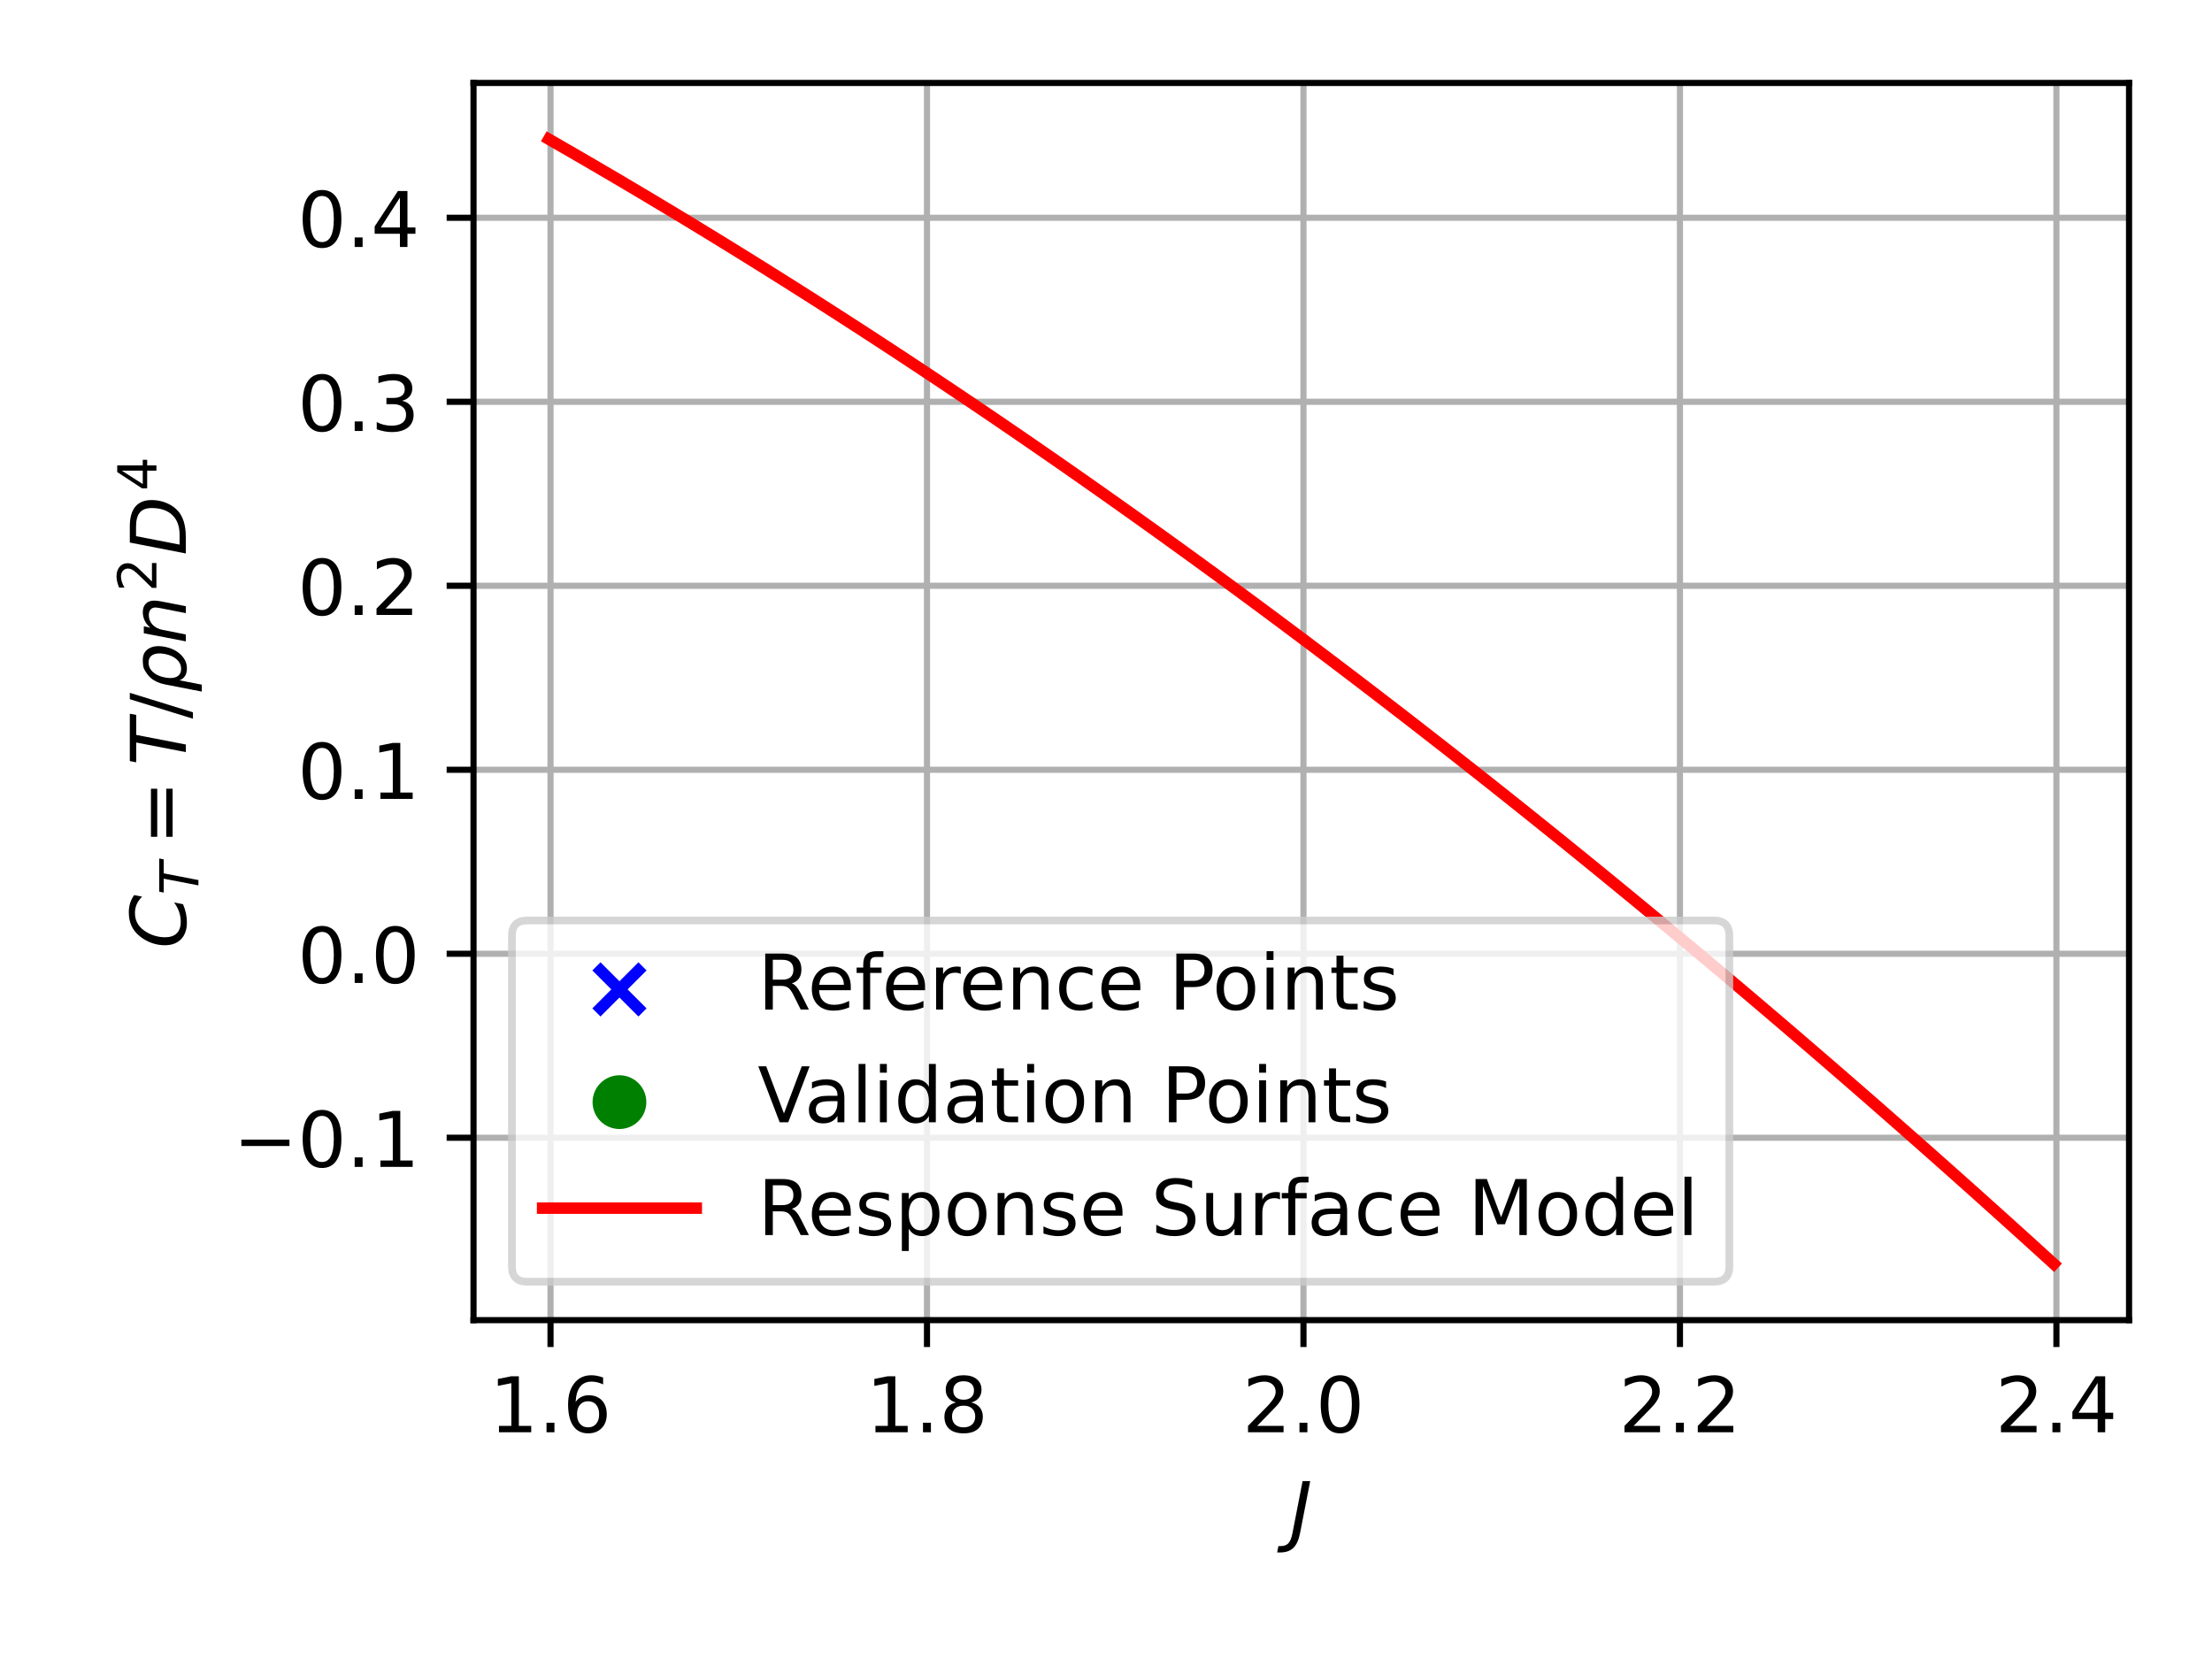
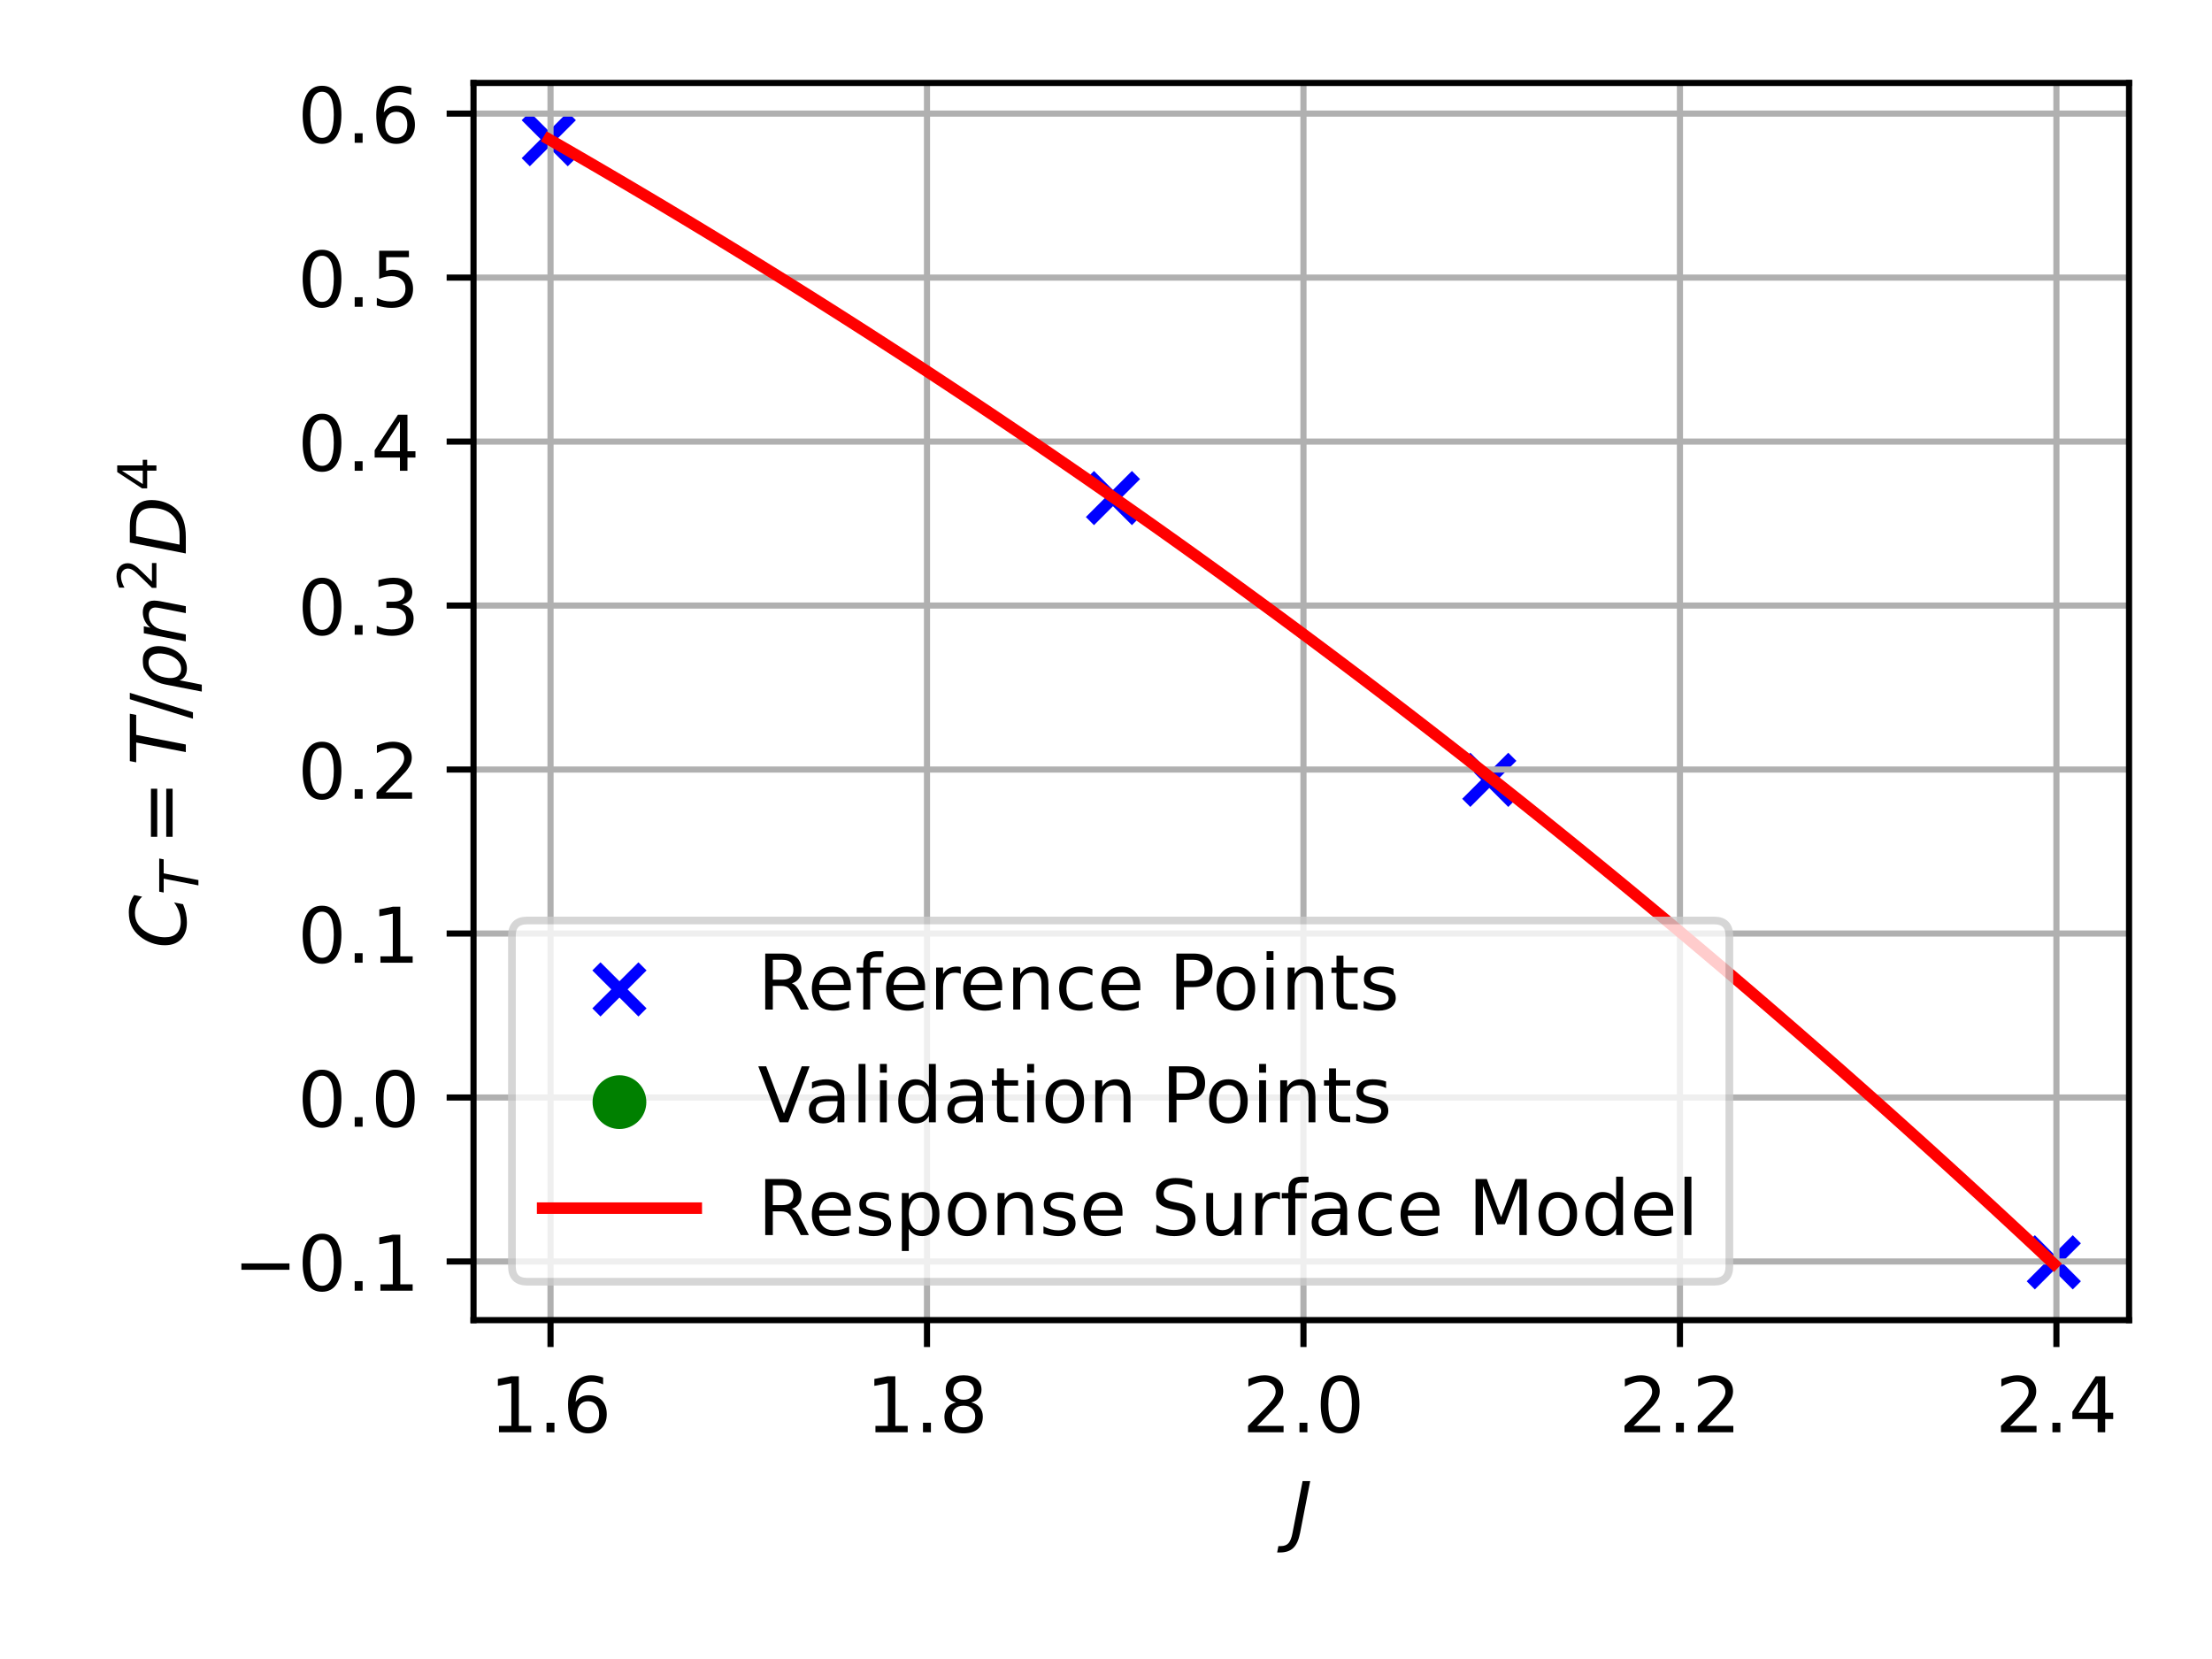
<svg xmlns="http://www.w3.org/2000/svg" xmlns:xlink="http://www.w3.org/1999/xlink" width="288pt" height="216pt" viewBox="0 0 288 216" version="1.1">
  <defs>
    <style type="text/css">*{stroke-linejoin: round; stroke-linecap: butt}</style>
  </defs>
  <g id="figure_1">
    <g id="patch_1">
      <path d="M 0 216  L 288 216  L 288 0  L 0 0  z " style="fill: #ffffff" />
    </g>
    <g id="axes_1">
      <g id="patch_2">
        <path d="M 61.652 171.88  L 277.2 171.88  L 277.2 10.8  L 61.652 10.8  z " style="fill: #ffffff" />
      </g>
-       <g id="PathCollection_1" />
+       <g id="PathCollection_1">
+         <defs>
+           <path id="m44c5ce918c" d="M -3 3  L 3 -3  M -3 -3  L 3 3  " style="stroke: #0000ff; stroke-width: 1.5" />
+         </defs>
+         <g clip-path="url(#p1666f99419)">
+           <use xlink:href="#m44c5ce918c" x="144.906" y="64.847" style="fill: #0000ff; stroke: #0000ff; stroke-width: 1.5" />
+           <use xlink:href="#m44c5ce918c" x="71.45" y="18.122" style="fill: #0000ff; stroke: #0000ff; stroke-width: 1.5" />
+           <use xlink:href="#m44c5ce918c" x="193.904" y="101.534" style="fill: #0000ff; stroke: #0000ff; stroke-width: 1.5" />
+           <use xlink:href="#m44c5ce918c" x="267.402" y="164.352" style="fill: #0000ff; stroke: #0000ff; stroke-width: 1.5" />
+         </g>
+       </g>
      <g id="PathCollection_2" />
      <g id="matplotlib.axis_1">
        <g id="xtick_1">
          <g id="line2d_1">
-             <path d="M 71.677 171.88  L 71.677 10.8  " clip-path="url(#pb34cb0d547)" style="fill: none; stroke: #b0b0b0; stroke-width: 0.8; stroke-linecap: square" />
+             <path d="M 71.677 171.88  L 71.677 10.8  " clip-path="url(#p1666f99419)" style="fill: none; stroke: #b0b0b0; stroke-width: 0.8; stroke-linecap: square" />
          </g>
          <g id="line2d_2">
            <defs>
-               <path id="mb09e593b8b" d="M 0 0  L 0 3.5  " style="stroke: #000000; stroke-width: 0.8" />
-             </defs>
-             <g>
-               <use xlink:href="#mb09e593b8b" x="71.677" y="171.88" style="stroke: #000000; stroke-width: 0.8" />
+               <path id="mbea253a109" d="M 0 0  L 0 3.5  " style="stroke: #000000; stroke-width: 0.8" />
+             </defs>
+             <g>
+               <use xlink:href="#mbea253a109" x="71.677" y="171.88" style="stroke: #000000; stroke-width: 0.8" />
            </g>
          </g>
          <g id="text_1">
            <g transform="translate(63.72524 186.4784) scale(0.1 -0.1)">
              <defs>
                <path id="DejaVuSans-31" d="M 794 531  L 1825 531  L 1825 4091  L 703 3866  L 703 4441  L 1819 4666  L 2450 4666  L 2450 531  L 3481 531  L 3481 0  L 794 0  L 794 531  z " transform="scale(0.015625)" />
                <path id="DejaVuSans-2e" d="M 684 794  L 1344 794  L 1344 0  L 684 0  L 684 794  z " transform="scale(0.015625)" />
                <path id="DejaVuSans-36" d="M 2113 2584  Q 1688 2584 1439 2293  Q 1191 2003 1191 1497  Q 1191 994 1439 701  Q 1688 409 2113 409  Q 2538 409 2786 701  Q 3034 994 3034 1497  Q 3034 2003 2786 2293  Q 2538 2584 2113 2584  z M 3366 4563  L 3366 3988  Q 3128 4100 2886 4159  Q 2644 4219 2406 4219  Q 1781 4219 1451 3797  Q 1122 3375 1075 2522  Q 1259 2794 1537 2939  Q 1816 3084 2150 3084  Q 2853 3084 3261 2657  Q 3669 2231 3669 1497  Q 3669 778 3244 343  Q 2819 -91 2113 -91  Q 1303 -91 875 529  Q 447 1150 447 2328  Q 447 3434 972 4092  Q 1497 4750 2381 4750  Q 2619 4750 2861 4703  Q 3103 4656 3366 4563  z " transform="scale(0.015625)" />
              </defs>
              <use xlink:href="#DejaVuSans-31" />
              <use xlink:href="#DejaVuSans-2e" x="63.623" />
              <use xlink:href="#DejaVuSans-36" x="95.41" />
            </g>
          </g>
        </g>
        <g id="xtick_2">
          <g id="line2d_3">
-             <path d="M 120.693 171.88  L 120.693 10.8  " clip-path="url(#pb34cb0d547)" style="fill: none; stroke: #b0b0b0; stroke-width: 0.8; stroke-linecap: square" />
+             <path d="M 120.693 171.88  L 120.693 10.8  " clip-path="url(#p1666f99419)" style="fill: none; stroke: #b0b0b0; stroke-width: 0.8; stroke-linecap: square" />
          </g>
          <g id="line2d_4">
            <g>
-               <use xlink:href="#mb09e593b8b" x="120.693" y="171.88" style="stroke: #000000; stroke-width: 0.8" />
+               <use xlink:href="#mbea253a109" x="120.693" y="171.88" style="stroke: #000000; stroke-width: 0.8" />
            </g>
          </g>
          <g id="text_2">
            <g transform="translate(112.7418 186.4784) scale(0.1 -0.1)">
              <defs>
                <path id="DejaVuSans-38" d="M 2034 2216  Q 1584 2216 1326 1975  Q 1069 1734 1069 1313  Q 1069 891 1326 650  Q 1584 409 2034 409  Q 2484 409 2743 651  Q 3003 894 3003 1313  Q 3003 1734 2745 1975  Q 2488 2216 2034 2216  z M 1403 2484  Q 997 2584 770 2862  Q 544 3141 544 3541  Q 544 4100 942 4425  Q 1341 4750 2034 4750  Q 2731 4750 3128 4425  Q 3525 4100 3525 3541  Q 3525 3141 3298 2862  Q 3072 2584 2669 2484  Q 3125 2378 3379 2068  Q 3634 1759 3634 1313  Q 3634 634 3220 271  Q 2806 -91 2034 -91  Q 1263 -91 848 271  Q 434 634 434 1313  Q 434 1759 690 2068  Q 947 2378 1403 2484  z M 1172 3481  Q 1172 3119 1398 2916  Q 1625 2713 2034 2713  Q 2441 2713 2670 2916  Q 2900 3119 2900 3481  Q 2900 3844 2670 4047  Q 2441 4250 2034 4250  Q 1625 4250 1398 4047  Q 1172 3844 1172 3481  z " transform="scale(0.015625)" />
              </defs>
              <use xlink:href="#DejaVuSans-31" />
              <use xlink:href="#DejaVuSans-2e" x="63.623" />
              <use xlink:href="#DejaVuSans-38" x="95.41" />
            </g>
          </g>
        </g>
        <g id="xtick_3">
          <g id="line2d_5">
-             <path d="M 169.71 171.88  L 169.71 10.8  " clip-path="url(#pb34cb0d547)" style="fill: none; stroke: #b0b0b0; stroke-width: 0.8; stroke-linecap: square" />
+             <path d="M 169.71 171.88  L 169.71 10.8  " clip-path="url(#p1666f99419)" style="fill: none; stroke: #b0b0b0; stroke-width: 0.8; stroke-linecap: square" />
          </g>
          <g id="line2d_6">
            <g>
-               <use xlink:href="#mb09e593b8b" x="169.71" y="171.88" style="stroke: #000000; stroke-width: 0.8" />
+               <use xlink:href="#mbea253a109" x="169.71" y="171.88" style="stroke: #000000; stroke-width: 0.8" />
            </g>
          </g>
          <g id="text_3">
            <g transform="translate(161.7584 186.4784) scale(0.1 -0.1)">
              <defs>
                <path id="DejaVuSans-32" d="M 1228 531  L 3431 531  L 3431 0  L 469 0  L 469 531  Q 828 903 1448 1529  Q 2069 2156 2228 2338  Q 2531 2678 2651 2914  Q 2772 3150 2772 3378  Q 2772 3750 2511 3984  Q 2250 4219 1831 4219  Q 1534 4219 1204 4116  Q 875 4013 500 3803  L 500 4441  Q 881 4594 1212 4672  Q 1544 4750 1819 4750  Q 2544 4750 2975 4387  Q 3406 4025 3406 3419  Q 3406 3131 3298 2873  Q 3191 2616 2906 2266  Q 2828 2175 2409 1742  Q 1991 1309 1228 531  z " transform="scale(0.015625)" />
                <path id="DejaVuSans-30" d="M 2034 4250  Q 1547 4250 1301 3770  Q 1056 3291 1056 2328  Q 1056 1369 1301 889  Q 1547 409 2034 409  Q 2525 409 2770 889  Q 3016 1369 3016 2328  Q 3016 3291 2770 3770  Q 2525 4250 2034 4250  z M 2034 4750  Q 2819 4750 3233 4129  Q 3647 3509 3647 2328  Q 3647 1150 3233 529  Q 2819 -91 2034 -91  Q 1250 -91 836 529  Q 422 1150 422 2328  Q 422 3509 836 4129  Q 1250 4750 2034 4750  z " transform="scale(0.015625)" />
              </defs>
              <use xlink:href="#DejaVuSans-32" />
              <use xlink:href="#DejaVuSans-2e" x="63.623" />
              <use xlink:href="#DejaVuSans-30" x="95.41" />
            </g>
          </g>
        </g>
        <g id="xtick_4">
          <g id="line2d_7">
-             <path d="M 218.727 171.88  L 218.727 10.8  " clip-path="url(#pb34cb0d547)" style="fill: none; stroke: #b0b0b0; stroke-width: 0.8; stroke-linecap: square" />
+             <path d="M 218.727 171.88  L 218.727 10.8  " clip-path="url(#p1666f99419)" style="fill: none; stroke: #b0b0b0; stroke-width: 0.8; stroke-linecap: square" />
          </g>
          <g id="line2d_8">
            <g>
-               <use xlink:href="#mb09e593b8b" x="218.727" y="171.88" style="stroke: #000000; stroke-width: 0.8" />
+               <use xlink:href="#mbea253a109" x="218.727" y="171.88" style="stroke: #000000; stroke-width: 0.8" />
            </g>
          </g>
          <g id="text_4">
            <g transform="translate(210.775 186.4784) scale(0.1 -0.1)">
              <use xlink:href="#DejaVuSans-32" />
              <use xlink:href="#DejaVuSans-2e" x="63.623" />
              <use xlink:href="#DejaVuSans-32" x="95.41" />
            </g>
          </g>
        </g>
        <g id="xtick_5">
          <g id="line2d_9">
-             <path d="M 267.743 171.88  L 267.743 10.8  " clip-path="url(#pb34cb0d547)" style="fill: none; stroke: #b0b0b0; stroke-width: 0.8; stroke-linecap: square" />
+             <path d="M 267.743 171.88  L 267.743 10.8  " clip-path="url(#p1666f99419)" style="fill: none; stroke: #b0b0b0; stroke-width: 0.8; stroke-linecap: square" />
          </g>
          <g id="line2d_10">
            <g>
-               <use xlink:href="#mb09e593b8b" x="267.743" y="171.88" style="stroke: #000000; stroke-width: 0.8" />
+               <use xlink:href="#mbea253a109" x="267.743" y="171.88" style="stroke: #000000; stroke-width: 0.8" />
            </g>
          </g>
          <g id="text_5">
            <g transform="translate(259.7916 186.4784) scale(0.1 -0.1)">
              <defs>
                <path id="DejaVuSans-34" d="M 2419 4116  L 825 1625  L 2419 1625  L 2419 4116  z M 2253 4666  L 3047 4666  L 3047 1625  L 3713 1625  L 3713 1100  L 3047 1100  L 3047 0  L 2419 0  L 2419 1100  L 313 1100  L 313 1709  L 2253 4666  z " transform="scale(0.015625)" />
              </defs>
              <use xlink:href="#DejaVuSans-32" />
              <use xlink:href="#DejaVuSans-2e" x="63.623" />
              <use xlink:href="#DejaVuSans-34" x="95.41" />
            </g>
          </g>
        </g>
        <g id="text_6">
          <g transform="translate(167.926 200.1362) scale(0.1 -0.1)">
            <defs>
              <path id="DejaVuSans-Oblique-4a" d="M 1069 4666  L 1703 4666  L 856 325  Q 691 -522 298 -901  Q -94 -1281 -800 -1281  L -1050 -1281  L -947 -750  L -750 -750  Q -328 -750 -109 -509  Q 109 -269 225 325  L 1069 4666  z " transform="scale(0.015625)" />
            </defs>
            <use xlink:href="#DejaVuSans-Oblique-4a" transform="translate(0 0.09375)" />
          </g>
        </g>
      </g>
      <g id="matplotlib.axis_2">
        <g id="ytick_1">
          <g id="line2d_11">
-             <path d="M 61.652 148.13  L 277.2 148.13  " clip-path="url(#pb34cb0d547)" style="fill: none; stroke: #b0b0b0; stroke-width: 0.8; stroke-linecap: square" />
+             <path d="M 61.652 164.246  L 277.2 164.246  " clip-path="url(#p1666f99419)" style="fill: none; stroke: #b0b0b0; stroke-width: 0.8; stroke-linecap: square" />
          </g>
          <g id="line2d_12">
            <defs>
-               <path id="m1628532a9c" d="M 0 0  L -3.5 0  " style="stroke: #000000; stroke-width: 0.8" />
-             </defs>
-             <g>
-               <use xlink:href="#m1628532a9c" x="61.652" y="148.13" style="stroke: #000000; stroke-width: 0.8" />
+               <path id="m9f226035cf" d="M 0 0  L -3.5 0  " style="stroke: #000000; stroke-width: 0.8" />
+             </defs>
+             <g>
+               <use xlink:href="#m9f226035cf" x="61.652" y="164.246" style="stroke: #000000; stroke-width: 0.8" />
            </g>
          </g>
          <g id="text_7">
-             <g transform="translate(30.36919 151.9291) scale(0.1 -0.1)">
+             <g transform="translate(30.36919 168.0452) scale(0.1 -0.1)">
              <defs>
                <path id="DejaVuSans-2212" d="M 678 2272  L 4684 2272  L 4684 1741  L 678 1741  L 678 2272  z " transform="scale(0.015625)" />
              </defs>
              <use xlink:href="#DejaVuSans-2212" />
              <use xlink:href="#DejaVuSans-30" x="83.789" />
              <use xlink:href="#DejaVuSans-2e" x="147.412" />
              <use xlink:href="#DejaVuSans-31" x="179.199" />
            </g>
          </g>
        </g>
        <g id="ytick_2">
          <g id="line2d_13">
-             <path d="M 61.652 124.175  L 277.2 124.175  " clip-path="url(#pb34cb0d547)" style="fill: none; stroke: #b0b0b0; stroke-width: 0.8; stroke-linecap: square" />
+             <path d="M 61.652 142.895  L 277.2 142.895  " clip-path="url(#p1666f99419)" style="fill: none; stroke: #b0b0b0; stroke-width: 0.8; stroke-linecap: square" />
          </g>
          <g id="line2d_14">
            <g>
-               <use xlink:href="#m1628532a9c" x="61.652" y="124.175" style="stroke: #000000; stroke-width: 0.8" />
+               <use xlink:href="#m9f226035cf" x="61.652" y="142.895" style="stroke: #000000; stroke-width: 0.8" />
            </g>
          </g>
          <g id="text_8">
-             <g transform="translate(38.74887 127.9746) scale(0.1 -0.1)">
+             <g transform="translate(38.74887 146.6945) scale(0.1 -0.1)">
              <use xlink:href="#DejaVuSans-30" />
              <use xlink:href="#DejaVuSans-2e" x="63.623" />
              <use xlink:href="#DejaVuSans-30" x="95.41" />
            </g>
          </g>
        </g>
        <g id="ytick_3">
          <g id="line2d_15">
-             <path d="M 61.652 100.221  L 277.2 100.221  " clip-path="url(#pb34cb0d547)" style="fill: none; stroke: #b0b0b0; stroke-width: 0.8; stroke-linecap: square" />
+             <path d="M 61.652 121.545  L 277.2 121.545  " clip-path="url(#p1666f99419)" style="fill: none; stroke: #b0b0b0; stroke-width: 0.8; stroke-linecap: square" />
          </g>
          <g id="line2d_16">
            <g>
-               <use xlink:href="#m1628532a9c" x="61.652" y="100.221" style="stroke: #000000; stroke-width: 0.8" />
+               <use xlink:href="#m9f226035cf" x="61.652" y="121.545" style="stroke: #000000; stroke-width: 0.8" />
            </g>
          </g>
          <g id="text_9">
-             <g transform="translate(38.74887 104.02) scale(0.1 -0.1)">
+             <g transform="translate(38.74887 125.3438) scale(0.1 -0.1)">
              <use xlink:href="#DejaVuSans-30" />
              <use xlink:href="#DejaVuSans-2e" x="63.623" />
              <use xlink:href="#DejaVuSans-31" x="95.41" />
            </g>
          </g>
        </g>
        <g id="ytick_4">
          <g id="line2d_17">
-             <path d="M 61.652 76.266  L 277.2 76.266  " clip-path="url(#pb34cb0d547)" style="fill: none; stroke: #b0b0b0; stroke-width: 0.8; stroke-linecap: square" />
+             <path d="M 61.652 100.194  L 277.2 100.194  " clip-path="url(#p1666f99419)" style="fill: none; stroke: #b0b0b0; stroke-width: 0.8; stroke-linecap: square" />
          </g>
          <g id="line2d_18">
            <g>
-               <use xlink:href="#m1628532a9c" x="61.652" y="76.266" style="stroke: #000000; stroke-width: 0.8" />
+               <use xlink:href="#m9f226035cf" x="61.652" y="100.194" style="stroke: #000000; stroke-width: 0.8" />
            </g>
          </g>
          <g id="text_10">
-             <g transform="translate(38.74887 80.06548) scale(0.1 -0.1)">
+             <g transform="translate(38.74887 103.9931) scale(0.1 -0.1)">
              <use xlink:href="#DejaVuSans-30" />
              <use xlink:href="#DejaVuSans-2e" x="63.623" />
              <use xlink:href="#DejaVuSans-32" x="95.41" />
            </g>
          </g>
        </g>
        <g id="ytick_5">
          <g id="line2d_19">
-             <path d="M 61.652 52.312  L 277.2 52.312  " clip-path="url(#pb34cb0d547)" style="fill: none; stroke: #b0b0b0; stroke-width: 0.8; stroke-linecap: square" />
+             <path d="M 61.652 78.843  L 277.2 78.843  " clip-path="url(#p1666f99419)" style="fill: none; stroke: #b0b0b0; stroke-width: 0.8; stroke-linecap: square" />
          </g>
          <g id="line2d_20">
            <g>
-               <use xlink:href="#m1628532a9c" x="61.652" y="52.312" style="stroke: #000000; stroke-width: 0.8" />
+               <use xlink:href="#m9f226035cf" x="61.652" y="78.843" style="stroke: #000000; stroke-width: 0.8" />
            </g>
          </g>
          <g id="text_11">
-             <g transform="translate(38.74887 56.11094) scale(0.1 -0.1)">
+             <g transform="translate(38.74887 82.64238) scale(0.1 -0.1)">
              <defs>
                <path id="DejaVuSans-33" d="M 2597 2516  Q 3050 2419 3304 2112  Q 3559 1806 3559 1356  Q 3559 666 3084 287  Q 2609 -91 1734 -91  Q 1441 -91 1130 -33  Q 819 25 488 141  L 488 750  Q 750 597 1062 519  Q 1375 441 1716 441  Q 2309 441 2620 675  Q 2931 909 2931 1356  Q 2931 1769 2642 2001  Q 2353 2234 1838 2234  L 1294 2234  L 1294 2753  L 1863 2753  Q 2328 2753 2575 2939  Q 2822 3125 2822 3475  Q 2822 3834 2567 4026  Q 2313 4219 1838 4219  Q 1578 4219 1281 4162  Q 984 4106 628 3988  L 628 4550  Q 988 4650 1302 4700  Q 1616 4750 1894 4750  Q 2613 4750 3031 4423  Q 3450 4097 3450 3541  Q 3450 3153 3228 2886  Q 3006 2619 2597 2516  z " transform="scale(0.015625)" />
              </defs>
              <use xlink:href="#DejaVuSans-30" />
              <use xlink:href="#DejaVuSans-2e" x="63.623" />
              <use xlink:href="#DejaVuSans-33" x="95.41" />
            </g>
          </g>
        </g>
        <g id="ytick_6">
          <g id="line2d_21">
-             <path d="M 61.652 28.357  L 277.2 28.357  " clip-path="url(#pb34cb0d547)" style="fill: none; stroke: #b0b0b0; stroke-width: 0.8; stroke-linecap: square" />
+             <path d="M 61.652 57.492  L 277.2 57.492  " clip-path="url(#p1666f99419)" style="fill: none; stroke: #b0b0b0; stroke-width: 0.8; stroke-linecap: square" />
          </g>
          <g id="line2d_22">
            <g>
-               <use xlink:href="#m1628532a9c" x="61.652" y="28.357" style="stroke: #000000; stroke-width: 0.8" />
+               <use xlink:href="#m9f226035cf" x="61.652" y="57.492" style="stroke: #000000; stroke-width: 0.8" />
            </g>
          </g>
          <g id="text_12">
-             <g transform="translate(38.74887 32.15639) scale(0.1 -0.1)">
+             <g transform="translate(38.74887 61.29167) scale(0.1 -0.1)">
              <use xlink:href="#DejaVuSans-30" />
              <use xlink:href="#DejaVuSans-2e" x="63.623" />
              <use xlink:href="#DejaVuSans-34" x="95.41" />
            </g>
          </g>
        </g>
-         <g id="text_13">
+         <g id="ytick_7">
+           <g id="line2d_23">
+             <path d="M 61.652 36.142  L 277.2 36.142  " clip-path="url(#p1666f99419)" style="fill: none; stroke: #b0b0b0; stroke-width: 0.8; stroke-linecap: square" />
+           </g>
+           <g id="line2d_24">
+             <g>
+               <use xlink:href="#m9f226035cf" x="61.652" y="36.142" style="stroke: #000000; stroke-width: 0.8" />
+             </g>
+           </g>
+           <g id="text_13">
+             <g transform="translate(38.74887 39.94098) scale(0.1 -0.1)">
+               <defs>
+                 <path id="DejaVuSans-35" d="M 691 4666  L 3169 4666  L 3169 4134  L 1269 4134  L 1269 2991  Q 1406 3038 1543 3061  Q 1681 3084 1819 3084  Q 2600 3084 3056 2656  Q 3513 2228 3513 1497  Q 3513 744 3044 326  Q 2575 -91 1722 -91  Q 1428 -91 1123 -41  Q 819 9 494 109  L 494 744  Q 775 591 1075 516  Q 1375 441 1709 441  Q 2250 441 2565 725  Q 2881 1009 2881 1497  Q 2881 1984 2565 2268  Q 2250 2553 1709 2553  Q 1456 2553 1204 2497  Q 953 2441 691 2322  L 691 4666  z " transform="scale(0.015625)" />
+               </defs>
+               <use xlink:href="#DejaVuSans-30" />
+               <use xlink:href="#DejaVuSans-2e" x="63.623" />
+               <use xlink:href="#DejaVuSans-35" x="95.41" />
+             </g>
+           </g>
+         </g>
+         <g id="ytick_8">
+           <g id="line2d_25">
+             <path d="M 61.652 14.791  L 277.2 14.791  " clip-path="url(#p1666f99419)" style="fill: none; stroke: #b0b0b0; stroke-width: 0.8; stroke-linecap: square" />
+           </g>
+           <g id="line2d_26">
+             <g>
+               <use xlink:href="#m9f226035cf" x="61.652" y="14.791" style="stroke: #000000; stroke-width: 0.8" />
+             </g>
+           </g>
+           <g id="text_14">
+             <g transform="translate(38.74887 18.59028) scale(0.1 -0.1)">
+               <use xlink:href="#DejaVuSans-30" />
+               <use xlink:href="#DejaVuSans-2e" x="63.623" />
+               <use xlink:href="#DejaVuSans-36" x="95.41" />
+             </g>
+           </g>
+         </g>
+         <g id="text_15">
          <g transform="translate(24.26919 123.49) rotate(-90) scale(0.1 -0.1)">
            <defs>
              <path id="DejaVuSans-Oblique-43" d="M 4447 4306  L 4319 3641  Q 4019 3944 3683 4091  Q 3347 4238 2956 4238  Q 2422 4238 2017 3981  Q 1613 3725 1319 3200  Q 1131 2863 1032 2486  Q 934 2109 934 1728  Q 934 1091 1264 756  Q 1594 422 2222 422  Q 2656 422 3056 561  Q 3456 700 3834 978  L 3688 231  Q 3316 72 2936 -9  Q 2556 -91 2175 -91  Q 1278 -91 773 396  Q 269 884 269 1753  Q 269 2309 461 2846  Q 653 3384 1013 3828  Q 1394 4300 1883 4525  Q 2372 4750 3022 4750  Q 3422 4750 3780 4639  Q 4138 4528 4447 4306  z " transform="scale(0.015625)" />
              <path id="DejaVuSans-Oblique-54" d="M 378 4666  L 4325 4666  L 4225 4134  L 2559 4134  L 1759 0  L 1125 0  L 1925 4134  L 275 4134  L 378 4666  z " transform="scale(0.015625)" />
              <path id="DejaVuSans-3d" d="M 678 2906  L 4684 2906  L 4684 2381  L 678 2381  L 678 2906  z M 678 1631  L 4684 1631  L 4684 1100  L 678 1100  L 678 1631  z " transform="scale(0.015625)" />
              <path id="DejaVuSans-2f" d="M 1625 4666  L 2156 4666  L 531 -594  L 0 -594  L 1625 4666  z " transform="scale(0.015625)" />
              <path id="DejaVuSans-Oblique-3c1" d="M 1203 2875  Q 1453 3194 1981 3475  Q 2188 3584 2756 3584  Q 3394 3584 3694 3078  Q 3994 2572 3834 1747  Q 3672 922 3175 415  Q 2678 -91 2041 -91  Q 1656 -91 1409 63  Q 1163 213 1044 525  L 681 -1331  L 103 -1331  L 697 1716  Q 838 2438 1203 2875  z M 3238 1747  Q 3359 2381 3169 2744  Q 2978 3103 2522 3103  Q 2066 3103 1734 2744  Q 1403 2381 1281 1747  Q 1156 1113 1347 750  Q 1538 391 1994 391  Q 2450 391 2781 750  Q 3113 1113 3238 1747  z " transform="scale(0.015625)" />
              <path id="DejaVuSans-Oblique-6e" d="M 3566 2113  L 3156 0  L 2578 0  L 2988 2091  Q 3016 2238 3031 2350  Q 3047 2463 3047 2528  Q 3047 2791 2881 2937  Q 2716 3084 2419 3084  Q 1956 3084 1622 2776  Q 1288 2469 1184 1941  L 800 0  L 225 0  L 903 3500  L 1478 3500  L 1363 2950  Q 1603 3253 1940 3418  Q 2278 3584 2650 3584  Q 3113 3584 3367 3334  Q 3622 3084 3622 2631  Q 3622 2519 3608 2391  Q 3594 2263 3566 2113  z " transform="scale(0.015625)" />
              <path id="DejaVuSans-Oblique-44" d="M 1081 4666  L 2438 4666  Q 3519 4666 4070 4208  Q 4622 3750 4622 2847  Q 4622 2250 4412 1698  Q 4203 1147 3834 769  Q 3463 381 2891 190  Q 2319 0 1538 0  L 172 0  L 1081 4666  z M 1613 4147  L 909 519  L 1734 519  Q 2794 519 3375 1128  Q 3956 1738 3956 2847  Q 3956 3519 3581 3833  Q 3206 4147 2406 4147  L 1613 4147  z " transform="scale(0.015625)" />
            </defs>
            <use xlink:href="#DejaVuSans-Oblique-43" transform="translate(0 0.765625)" />
            <use xlink:href="#DejaVuSans-Oblique-54" transform="translate(69.82422 -15.64062) scale(0.7)" />
            <use xlink:href="#DejaVuSans-3d" transform="translate(134.7998 0.765625)" />
            <use xlink:href="#DejaVuSans-Oblique-54" transform="translate(238.0713 0.765625)" />
            <use xlink:href="#DejaVuSans-2f" transform="translate(299.1553 0.765625)" />
            <use xlink:href="#DejaVuSans-Oblique-3c1" transform="translate(332.8467 0.765625)" />
            <use xlink:href="#DejaVuSans-Oblique-6e" transform="translate(396.3232 0.765625)" />
            <use xlink:href="#DejaVuSans-32" transform="translate(464.352 39.04688) scale(0.7)" />
            <use xlink:href="#DejaVuSans-Oblique-44" transform="translate(511.6226 0.765625)" />
            <use xlink:href="#DejaVuSans-34" transform="translate(595.6413 39.04688) scale(0.7)" />
          </g>
        </g>
      </g>
-       <g id="line2d_23">
-         <path d="M 71.45 18.122  L 73.429 19.258  L 75.408 20.402  L 77.388 21.553  L 79.367 22.712  L 81.346 23.878  L 83.326 25.051  L 85.305 26.232  L 87.284 27.42  L 89.264 28.615  L 91.243 29.818  L 93.222 31.028  L 95.201 32.246  L 97.181 33.471  L 99.16 34.703  L 101.139 35.942  L 103.119 37.188  L 105.098 38.442  L 107.077 39.703  L 109.057 40.971  L 111.036 42.247  L 113.015 43.529  L 114.995 44.819  L 116.974 46.116  L 118.953 47.42  L 120.933 48.731  L 122.912 50.05  L 124.891 51.375  L 126.871 52.707  L 128.85 54.047  L 130.829 55.393  L 132.809 56.747  L 134.788 58.108  L 136.767 59.475  L 138.747 60.85  L 140.726 62.232  L 142.705 63.62  L 144.684 65.016  L 146.664 66.419  L 148.643 67.828  L 150.622 69.244  L 152.602 70.668  L 154.581 72.098  L 156.56 73.535  L 158.54 74.979  L 160.519 76.43  L 162.498 77.887  L 164.478 79.352  L 166.457 80.823  L 168.436 82.301  L 170.416 83.786  L 172.395 85.277  L 174.374 86.776  L 176.354 88.281  L 178.333 89.793  L 180.312 91.311  L 182.292 92.836  L 184.271 94.368  L 186.25 95.907  L 188.23 97.452  L 190.209 99.004  L 192.188 100.562  L 194.168 102.127  L 196.147 103.699  L 198.126 105.277  L 200.105 106.862  L 202.085 108.454  L 204.064 110.052  L 206.043 111.656  L 208.023 113.267  L 210.002 114.885  L 211.981 116.509  L 213.961 118.139  L 215.94 119.776  L 217.919 121.419  L 219.899 123.069  L 221.878 124.725  L 223.857 126.388  L 225.837 128.057  L 227.816 129.732  L 229.795 131.414  L 231.775 133.102  L 233.754 134.797  L 235.733 136.497  L 237.713 138.205  L 239.692 139.918  L 241.671 141.638  L 243.651 143.363  L 245.63 145.096  L 247.609 146.834  L 249.588 148.579  L 251.568 150.33  L 253.547 152.087  L 255.526 153.85  L 257.506 155.619  L 259.485 157.395  L 261.464 159.176  L 263.444 160.964  L 265.423 162.758  L 267.402 164.558  " clip-path="url(#pb34cb0d547)" style="fill: none; stroke: #ff0000; stroke-width: 1.5; stroke-linecap: square" />
+       <g id="line2d_27">
+         <path d="M 71.45 18.124  L 73.429 19.262  L 75.408 20.407  L 77.388 21.558  L 79.367 22.715  L 81.346 23.878  L 83.326 25.048  L 85.305 26.223  L 87.284 27.406  L 89.264 28.595  L 91.243 29.79  L 93.222 30.991  L 95.201 32.199  L 97.181 33.414  L 99.16 34.635  L 101.139 35.862  L 103.119 37.096  L 105.098 38.337  L 107.077 39.584  L 109.057 40.838  L 111.036 42.099  L 113.015 43.366  L 114.995 44.64  L 116.974 45.92  L 118.953 47.207  L 120.933 48.501  L 122.912 49.802  L 124.891 51.11  L 126.871 52.424  L 128.85 53.745  L 130.829 55.073  L 132.809 56.408  L 134.788 57.75  L 136.767 59.099  L 138.747 60.455  L 140.726 61.817  L 142.705 63.187  L 144.684 64.564  L 146.664 65.948  L 148.643 67.338  L 150.622 68.736  L 152.602 70.141  L 154.581 71.553  L 156.56 72.973  L 158.54 74.399  L 160.519 75.833  L 162.498 77.274  L 164.478 78.722  L 166.457 80.177  L 168.436 81.64  L 170.416 83.11  L 172.395 84.587  L 174.374 86.072  L 176.354 87.564  L 178.333 89.063  L 180.312 90.57  L 182.292 92.084  L 184.271 93.606  L 186.25 95.135  L 188.23 96.672  L 190.209 98.216  L 192.188 99.768  L 194.168 101.328  L 196.147 102.895  L 198.126 104.469  L 200.105 106.051  L 202.085 107.641  L 204.064 109.239  L 206.043 110.844  L 208.023 112.457  L 210.002 114.078  L 211.981 115.707  L 213.961 117.343  L 215.94 118.988  L 217.919 120.64  L 219.899 122.3  L 221.878 123.968  L 223.857 125.643  L 225.837 127.327  L 227.816 129.019  L 229.795 130.718  L 231.775 132.426  L 233.754 134.142  L 235.733 135.865  L 237.713 137.597  L 239.692 139.337  L 241.671 141.085  L 243.651 142.841  L 245.63 144.606  L 247.609 146.378  L 249.588 148.159  L 251.568 149.948  L 253.547 151.745  L 255.526 153.55  L 257.506 155.364  L 259.485 157.186  L 261.464 159.017  L 263.444 160.855  L 265.423 162.703  L 267.402 164.558  " clip-path="url(#p1666f99419)" style="fill: none; stroke: #ff0000; stroke-width: 1.5; stroke-linecap: square" />
      </g>
      <g id="patch_3">
        <path d="M 61.652 171.88  L 61.652 10.8  " style="fill: none; stroke: #000000; stroke-width: 0.8; stroke-linejoin: miter; stroke-linecap: square" />
      </g>
      <g id="patch_4">
        <path d="M 277.2 171.88  L 277.2 10.8  " style="fill: none; stroke: #000000; stroke-width: 0.8; stroke-linejoin: miter; stroke-linecap: square" />
      </g>
      <g id="patch_5">
        <path d="M 61.652 171.88  L 277.2 171.88  " style="fill: none; stroke: #000000; stroke-width: 0.8; stroke-linejoin: miter; stroke-linecap: square" />
      </g>
      <g id="patch_6">
        <path d="M 61.652 10.8  L 277.2 10.8  " style="fill: none; stroke: #000000; stroke-width: 0.8; stroke-linejoin: miter; stroke-linecap: square" />
      </g>
      <g id="legend_1">
        <g id="patch_7">
          <path d="M 68.652 166.88  L 223.16 166.88  Q 225.16 166.88 225.16 164.88  L 225.16 121.846  Q 225.16 119.846 223.16 119.846  L 68.652 119.846  Q 66.652 119.846 66.652 121.846  L 66.652 164.88  Q 66.652 166.88 68.652 166.88  z " style="fill: #ffffff; opacity: 0.8; stroke: #cccccc; stroke-linejoin: miter" />
        </g>
        <g id="PathCollection_3">
-           <defs>
-             <path id="mf04cfce886" d="M -3 3  L 3 -3  M -3 -3  L 3 3  " style="stroke: #0000ff; stroke-width: 1.5" />
-           </defs>
          <g>
-             <use xlink:href="#mf04cfce886" x="80.652" y="128.819" style="fill: #0000ff; stroke: #0000ff; stroke-width: 1.5" />
-           </g>
-         </g>
-         <g id="text_14">
+             <use xlink:href="#m44c5ce918c" x="80.652" y="128.819" style="fill: #0000ff; stroke: #0000ff; stroke-width: 1.5" />
+           </g>
+         </g>
+         <g id="text_16">
          <g transform="translate(98.652 131.4441) scale(0.1 -0.1)">
            <defs>
              <path id="DejaVuSans-52" d="M 2841 2188  Q 3044 2119 3236 1894  Q 3428 1669 3622 1275  L 4263 0  L 3584 0  L 2988 1197  Q 2756 1666 2539 1819  Q 2322 1972 1947 1972  L 1259 1972  L 1259 0  L 628 0  L 628 4666  L 2053 4666  Q 2853 4666 3247 4331  Q 3641 3997 3641 3322  Q 3641 2881 3436 2590  Q 3231 2300 2841 2188  z M 1259 4147  L 1259 2491  L 2053 2491  Q 2509 2491 2742 2702  Q 2975 2913 2975 3322  Q 2975 3731 2742 3939  Q 2509 4147 2053 4147  L 1259 4147  z " transform="scale(0.015625)" />
              <path id="DejaVuSans-65" d="M 3597 1894  L 3597 1613  L 953 1613  Q 991 1019 1311 708  Q 1631 397 2203 397  Q 2534 397 2845 478  Q 3156 559 3463 722  L 3463 178  Q 3153 47 2828 -22  Q 2503 -91 2169 -91  Q 1331 -91 842 396  Q 353 884 353 1716  Q 353 2575 817 3079  Q 1281 3584 2069 3584  Q 2775 3584 3186 3129  Q 3597 2675 3597 1894  z M 3022 2063  Q 3016 2534 2758 2815  Q 2500 3097 2075 3097  Q 1594 3097 1305 2825  Q 1016 2553 972 2059  L 3022 2063  z " transform="scale(0.015625)" />
              <path id="DejaVuSans-66" d="M 2375 4863  L 2375 4384  L 1825 4384  Q 1516 4384 1395 4259  Q 1275 4134 1275 3809  L 1275 3500  L 2222 3500  L 2222 3053  L 1275 3053  L 1275 0  L 697 0  L 697 3053  L 147 3053  L 147 3500  L 697 3500  L 697 3744  Q 697 4328 969 4595  Q 1241 4863 1831 4863  L 2375 4863  z " transform="scale(0.015625)" />
              <path id="DejaVuSans-72" d="M 2631 2963  Q 2534 3019 2420 3045  Q 2306 3072 2169 3072  Q 1681 3072 1420 2755  Q 1159 2438 1159 1844  L 1159 0  L 581 0  L 581 3500  L 1159 3500  L 1159 2956  Q 1341 3275 1631 3429  Q 1922 3584 2338 3584  Q 2397 3584 2469 3576  Q 2541 3569 2628 3553  L 2631 2963  z " transform="scale(0.015625)" />
              <path id="DejaVuSans-6e" d="M 3513 2113  L 3513 0  L 2938 0  L 2938 2094  Q 2938 2591 2744 2837  Q 2550 3084 2163 3084  Q 1697 3084 1428 2787  Q 1159 2491 1159 1978  L 1159 0  L 581 0  L 581 3500  L 1159 3500  L 1159 2956  Q 1366 3272 1645 3428  Q 1925 3584 2291 3584  Q 2894 3584 3203 3211  Q 3513 2838 3513 2113  z " transform="scale(0.015625)" />
              <path id="DejaVuSans-63" d="M 3122 3366  L 3122 2828  Q 2878 2963 2633 3030  Q 2388 3097 2138 3097  Q 1578 3097 1268 2742  Q 959 2388 959 1747  Q 959 1106 1268 751  Q 1578 397 2138 397  Q 2388 397 2633 464  Q 2878 531 3122 666  L 3122 134  Q 2881 22 2623 -34  Q 2366 -91 2075 -91  Q 1284 -91 818 406  Q 353 903 353 1747  Q 353 2603 823 3093  Q 1294 3584 2113 3584  Q 2378 3584 2631 3529  Q 2884 3475 3122 3366  z " transform="scale(0.015625)" />
              <path id="DejaVuSans-20" transform="scale(0.015625)" />
              <path id="DejaVuSans-50" d="M 1259 4147  L 1259 2394  L 2053 2394  Q 2494 2394 2734 2622  Q 2975 2850 2975 3272  Q 2975 3691 2734 3919  Q 2494 4147 2053 4147  L 1259 4147  z M 628 4666  L 2053 4666  Q 2838 4666 3239 4311  Q 3641 3956 3641 3272  Q 3641 2581 3239 2228  Q 2838 1875 2053 1875  L 1259 1875  L 1259 0  L 628 0  L 628 4666  z " transform="scale(0.015625)" />
              <path id="DejaVuSans-6f" d="M 1959 3097  Q 1497 3097 1228 2736  Q 959 2375 959 1747  Q 959 1119 1226 758  Q 1494 397 1959 397  Q 2419 397 2687 759  Q 2956 1122 2956 1747  Q 2956 2369 2687 2733  Q 2419 3097 1959 3097  z M 1959 3584  Q 2709 3584 3137 3096  Q 3566 2609 3566 1747  Q 3566 888 3137 398  Q 2709 -91 1959 -91  Q 1206 -91 779 398  Q 353 888 353 1747  Q 353 2609 779 3096  Q 1206 3584 1959 3584  z " transform="scale(0.015625)" />
              <path id="DejaVuSans-69" d="M 603 3500  L 1178 3500  L 1178 0  L 603 0  L 603 3500  z M 603 4863  L 1178 4863  L 1178 4134  L 603 4134  L 603 4863  z " transform="scale(0.015625)" />
              <path id="DejaVuSans-74" d="M 1172 4494  L 1172 3500  L 2356 3500  L 2356 3053  L 1172 3053  L 1172 1153  Q 1172 725 1289 603  Q 1406 481 1766 481  L 2356 481  L 2356 0  L 1766 0  Q 1100 0 847 248  Q 594 497 594 1153  L 594 3053  L 172 3053  L 172 3500  L 594 3500  L 594 4494  L 1172 4494  z " transform="scale(0.015625)" />
              <path id="DejaVuSans-73" d="M 2834 3397  L 2834 2853  Q 2591 2978 2328 3040  Q 2066 3103 1784 3103  Q 1356 3103 1142 2972  Q 928 2841 928 2578  Q 928 2378 1081 2264  Q 1234 2150 1697 2047  L 1894 2003  Q 2506 1872 2764 1633  Q 3022 1394 3022 966  Q 3022 478 2636 193  Q 2250 -91 1575 -91  Q 1294 -91 989 -36  Q 684 19 347 128  L 347 722  Q 666 556 975 473  Q 1284 391 1588 391  Q 1994 391 2212 530  Q 2431 669 2431 922  Q 2431 1156 2273 1281  Q 2116 1406 1581 1522  L 1381 1569  Q 847 1681 609 1914  Q 372 2147 372 2553  Q 372 3047 722 3315  Q 1072 3584 1716 3584  Q 2034 3584 2315 3537  Q 2597 3491 2834 3397  z " transform="scale(0.015625)" />
            </defs>
            <use xlink:href="#DejaVuSans-52" />
            <use xlink:href="#DejaVuSans-65" x="64.982" />
            <use xlink:href="#DejaVuSans-66" x="126.506" />
            <use xlink:href="#DejaVuSans-65" x="161.711" />
            <use xlink:href="#DejaVuSans-72" x="223.234" />
            <use xlink:href="#DejaVuSans-65" x="262.098" />
            <use xlink:href="#DejaVuSans-6e" x="323.621" />
            <use xlink:href="#DejaVuSans-63" x="387" />
            <use xlink:href="#DejaVuSans-65" x="441.98" />
            <use xlink:href="#DejaVuSans-20" x="503.504" />
            <use xlink:href="#DejaVuSans-50" x="535.291" />
            <use xlink:href="#DejaVuSans-6f" x="591.969" />
            <use xlink:href="#DejaVuSans-69" x="653.15" />
            <use xlink:href="#DejaVuSans-6e" x="680.934" />
            <use xlink:href="#DejaVuSans-74" x="744.312" />
            <use xlink:href="#DejaVuSans-73" x="783.521" />
          </g>
        </g>
        <g id="PathCollection_4">
          <defs>
-             <path id="m59229de230" d="M 0 3  C 0.796 3 1.559 2.684 2.121 2.121  C 2.684 1.559 3 0.796 3 0  C 3 -0.796 2.684 -1.559 2.121 -2.121  C 1.559 -2.684 0.796 -3 0 -3  C -0.796 -3 -1.559 -2.684 -2.121 -2.121  C -2.684 -1.559 -3 -0.796 -3 0  C -3 0.796 -2.684 1.559 -2.121 2.121  C -1.559 2.684 -0.796 3 0 3  z " style="stroke: #008000" />
+             <path id="mc39809a9c4" d="M 0 3  C 0.796 3 1.559 2.684 2.121 2.121  C 2.684 1.559 3 0.796 3 0  C 3 -0.796 2.684 -1.559 2.121 -2.121  C 1.559 -2.684 0.796 -3 0 -3  C -0.796 -3 -1.559 -2.684 -2.121 -2.121  C -2.684 -1.559 -3 -0.796 -3 0  C -3 0.796 -2.684 1.559 -2.121 2.121  C -1.559 2.684 -0.796 3 0 3  z " style="stroke: #008000" />
          </defs>
          <g>
-             <use xlink:href="#m59229de230" x="80.652" y="143.497" style="fill: #008000; stroke: #008000" />
-           </g>
-         </g>
-         <g id="text_15">
+             <use xlink:href="#mc39809a9c4" x="80.652" y="143.497" style="fill: #008000; stroke: #008000" />
+           </g>
+         </g>
+         <g id="text_17">
          <g transform="translate(98.652 146.1222) scale(0.1 -0.1)">
            <defs>
              <path id="DejaVuSans-56" d="M 1831 0  L 50 4666  L 709 4666  L 2188 738  L 3669 4666  L 4325 4666  L 2547 0  L 1831 0  z " transform="scale(0.015625)" />
              <path id="DejaVuSans-61" d="M 2194 1759  Q 1497 1759 1228 1600  Q 959 1441 959 1056  Q 959 750 1161 570  Q 1363 391 1709 391  Q 2188 391 2477 730  Q 2766 1069 2766 1631  L 2766 1759  L 2194 1759  z M 3341 1997  L 3341 0  L 2766 0  L 2766 531  Q 2569 213 2275 61  Q 1981 -91 1556 -91  Q 1019 -91 701 211  Q 384 513 384 1019  Q 384 1609 779 1909  Q 1175 2209 1959 2209  L 2766 2209  L 2766 2266  Q 2766 2663 2505 2880  Q 2244 3097 1772 3097  Q 1472 3097 1187 3025  Q 903 2953 641 2809  L 641 3341  Q 956 3463 1253 3523  Q 1550 3584 1831 3584  Q 2591 3584 2966 3190  Q 3341 2797 3341 1997  z " transform="scale(0.015625)" />
              <path id="DejaVuSans-6c" d="M 603 4863  L 1178 4863  L 1178 0  L 603 0  L 603 4863  z " transform="scale(0.015625)" />
              <path id="DejaVuSans-64" d="M 2906 2969  L 2906 4863  L 3481 4863  L 3481 0  L 2906 0  L 2906 525  Q 2725 213 2448 61  Q 2172 -91 1784 -91  Q 1150 -91 751 415  Q 353 922 353 1747  Q 353 2572 751 3078  Q 1150 3584 1784 3584  Q 2172 3584 2448 3432  Q 2725 3281 2906 2969  z M 947 1747  Q 947 1113 1208 752  Q 1469 391 1925 391  Q 2381 391 2643 752  Q 2906 1113 2906 1747  Q 2906 2381 2643 2742  Q 2381 3103 1925 3103  Q 1469 3103 1208 2742  Q 947 2381 947 1747  z " transform="scale(0.015625)" />
            </defs>
            <use xlink:href="#DejaVuSans-56" />
            <use xlink:href="#DejaVuSans-61" x="60.658" />
            <use xlink:href="#DejaVuSans-6c" x="121.938" />
            <use xlink:href="#DejaVuSans-69" x="149.721" />
            <use xlink:href="#DejaVuSans-64" x="177.504" />
            <use xlink:href="#DejaVuSans-61" x="240.98" />
            <use xlink:href="#DejaVuSans-74" x="302.26" />
            <use xlink:href="#DejaVuSans-69" x="341.469" />
            <use xlink:href="#DejaVuSans-6f" x="369.252" />
            <use xlink:href="#DejaVuSans-6e" x="430.434" />
            <use xlink:href="#DejaVuSans-20" x="493.812" />
            <use xlink:href="#DejaVuSans-50" x="525.6" />
            <use xlink:href="#DejaVuSans-6f" x="582.277" />
            <use xlink:href="#DejaVuSans-69" x="643.459" />
            <use xlink:href="#DejaVuSans-6e" x="671.242" />
            <use xlink:href="#DejaVuSans-74" x="734.621" />
            <use xlink:href="#DejaVuSans-73" x="773.83" />
          </g>
        </g>
-         <g id="line2d_24">
+         <g id="line2d_28">
          <path d="M 70.652 157.3  L 80.652 157.3  L 90.652 157.3  " style="fill: none; stroke: #ff0000; stroke-width: 1.5; stroke-linecap: square" />
        </g>
-         <g id="text_16">
+         <g id="text_18">
          <g transform="translate(98.652 160.8003) scale(0.1 -0.1)">
            <defs>
              <path id="DejaVuSans-70" d="M 1159 525  L 1159 -1331  L 581 -1331  L 581 3500  L 1159 3500  L 1159 2969  Q 1341 3281 1617 3432  Q 1894 3584 2278 3584  Q 2916 3584 3314 3078  Q 3713 2572 3713 1747  Q 3713 922 3314 415  Q 2916 -91 2278 -91  Q 1894 -91 1617 61  Q 1341 213 1159 525  z M 3116 1747  Q 3116 2381 2855 2742  Q 2594 3103 2138 3103  Q 1681 3103 1420 2742  Q 1159 2381 1159 1747  Q 1159 1113 1420 752  Q 1681 391 2138 391  Q 2594 391 2855 752  Q 3116 1113 3116 1747  z " transform="scale(0.015625)" />
              <path id="DejaVuSans-53" d="M 3425 4513  L 3425 3897  Q 3066 4069 2747 4153  Q 2428 4238 2131 4238  Q 1616 4238 1336 4038  Q 1056 3838 1056 3469  Q 1056 3159 1242 3001  Q 1428 2844 1947 2747  L 2328 2669  Q 3034 2534 3370 2195  Q 3706 1856 3706 1288  Q 3706 609 3251 259  Q 2797 -91 1919 -91  Q 1588 -91 1214 -16  Q 841 59 441 206  L 441 856  Q 825 641 1194 531  Q 1563 422 1919 422  Q 2459 422 2753 634  Q 3047 847 3047 1241  Q 3047 1584 2836 1778  Q 2625 1972 2144 2069  L 1759 2144  Q 1053 2284 737 2584  Q 422 2884 422 3419  Q 422 4038 858 4394  Q 1294 4750 2059 4750  Q 2388 4750 2728 4690  Q 3069 4631 3425 4513  z " transform="scale(0.015625)" />
              <path id="DejaVuSans-75" d="M 544 1381  L 544 3500  L 1119 3500  L 1119 1403  Q 1119 906 1312 657  Q 1506 409 1894 409  Q 2359 409 2629 706  Q 2900 1003 2900 1516  L 2900 3500  L 3475 3500  L 3475 0  L 2900 0  L 2900 538  Q 2691 219 2414 64  Q 2138 -91 1772 -91  Q 1169 -91 856 284  Q 544 659 544 1381  z M 1991 3584  L 1991 3584  z " transform="scale(0.015625)" />
              <path id="DejaVuSans-4d" d="M 628 4666  L 1569 4666  L 2759 1491  L 3956 4666  L 4897 4666  L 4897 0  L 4281 0  L 4281 4097  L 3078 897  L 2444 897  L 1241 4097  L 1241 0  L 628 0  L 628 4666  z " transform="scale(0.015625)" />
            </defs>
            <use xlink:href="#DejaVuSans-52" />
            <use xlink:href="#DejaVuSans-65" x="64.982" />
            <use xlink:href="#DejaVuSans-73" x="126.506" />
            <use xlink:href="#DejaVuSans-70" x="178.605" />
            <use xlink:href="#DejaVuSans-6f" x="242.082" />
            <use xlink:href="#DejaVuSans-6e" x="303.264" />
            <use xlink:href="#DejaVuSans-73" x="366.643" />
            <use xlink:href="#DejaVuSans-65" x="418.742" />
            <use xlink:href="#DejaVuSans-20" x="480.266" />
            <use xlink:href="#DejaVuSans-53" x="512.053" />
            <use xlink:href="#DejaVuSans-75" x="575.529" />
            <use xlink:href="#DejaVuSans-72" x="638.908" />
            <use xlink:href="#DejaVuSans-66" x="680.021" />
            <use xlink:href="#DejaVuSans-61" x="715.227" />
            <use xlink:href="#DejaVuSans-63" x="776.506" />
            <use xlink:href="#DejaVuSans-65" x="831.486" />
            <use xlink:href="#DejaVuSans-20" x="893.01" />
            <use xlink:href="#DejaVuSans-4d" x="924.797" />
            <use xlink:href="#DejaVuSans-6f" x="1011.076" />
            <use xlink:href="#DejaVuSans-64" x="1072.258" />
            <use xlink:href="#DejaVuSans-65" x="1135.734" />
            <use xlink:href="#DejaVuSans-6c" x="1197.258" />
          </g>
        </g>
      </g>
    </g>
  </g>
  <defs>
-     <clipPath id="pb34cb0d547">
+     <clipPath id="p1666f99419">
      <rect x="61.652" y="10.8" width="215.548" height="161.08" />
    </clipPath>
  </defs>
</svg>
